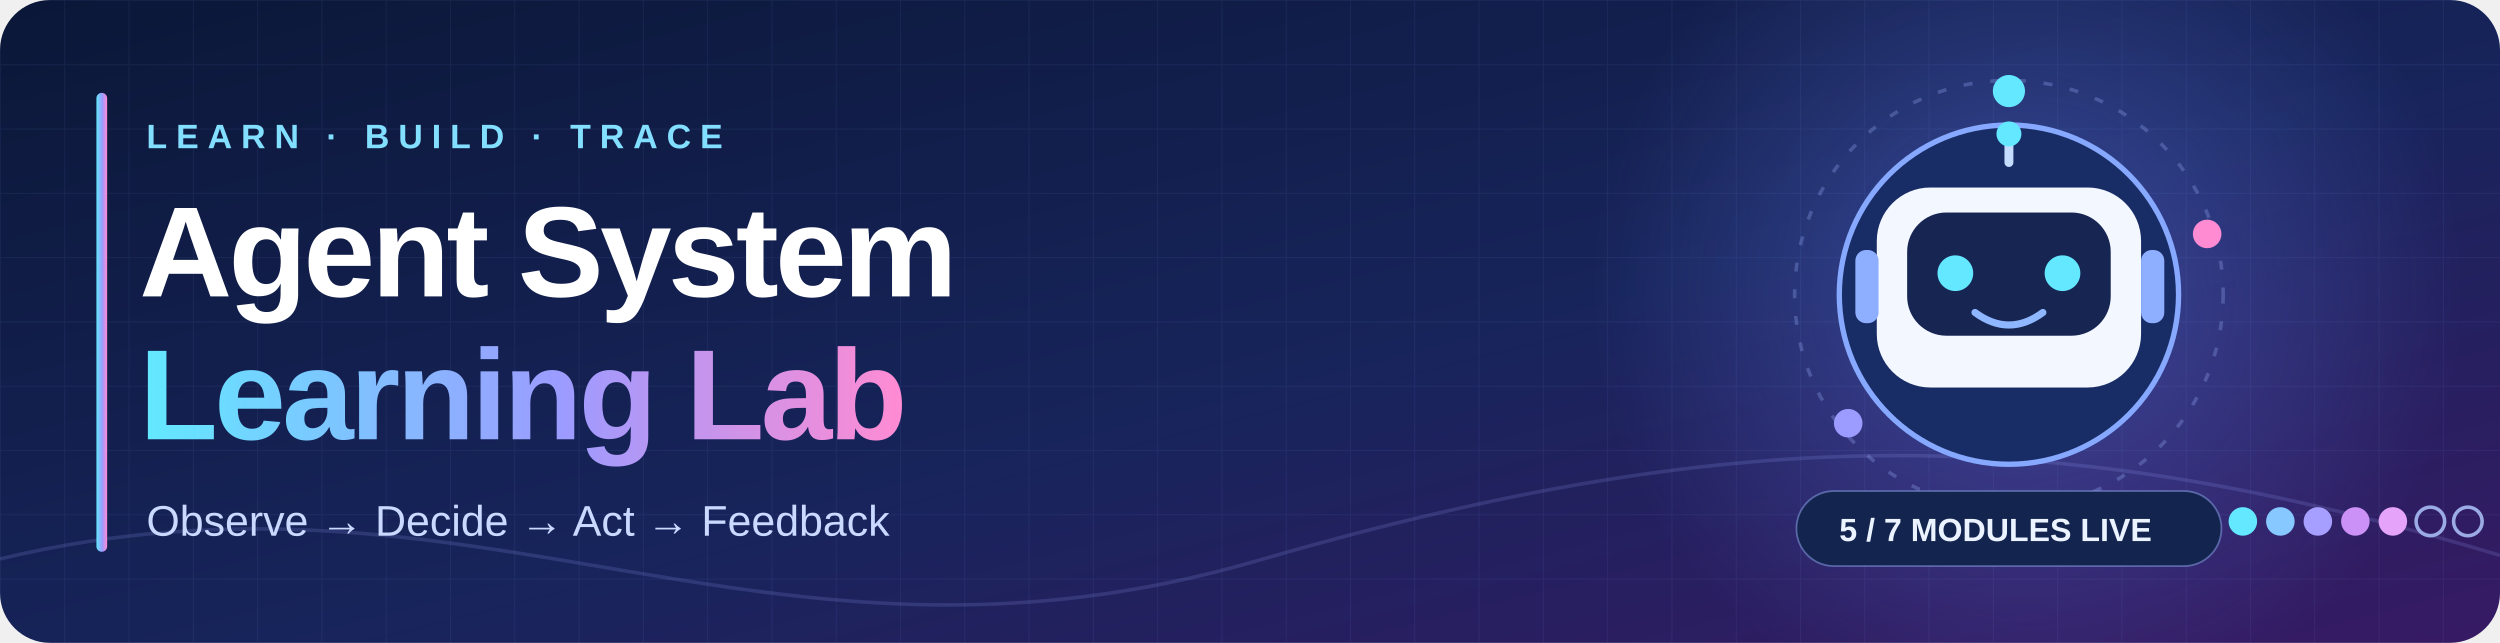
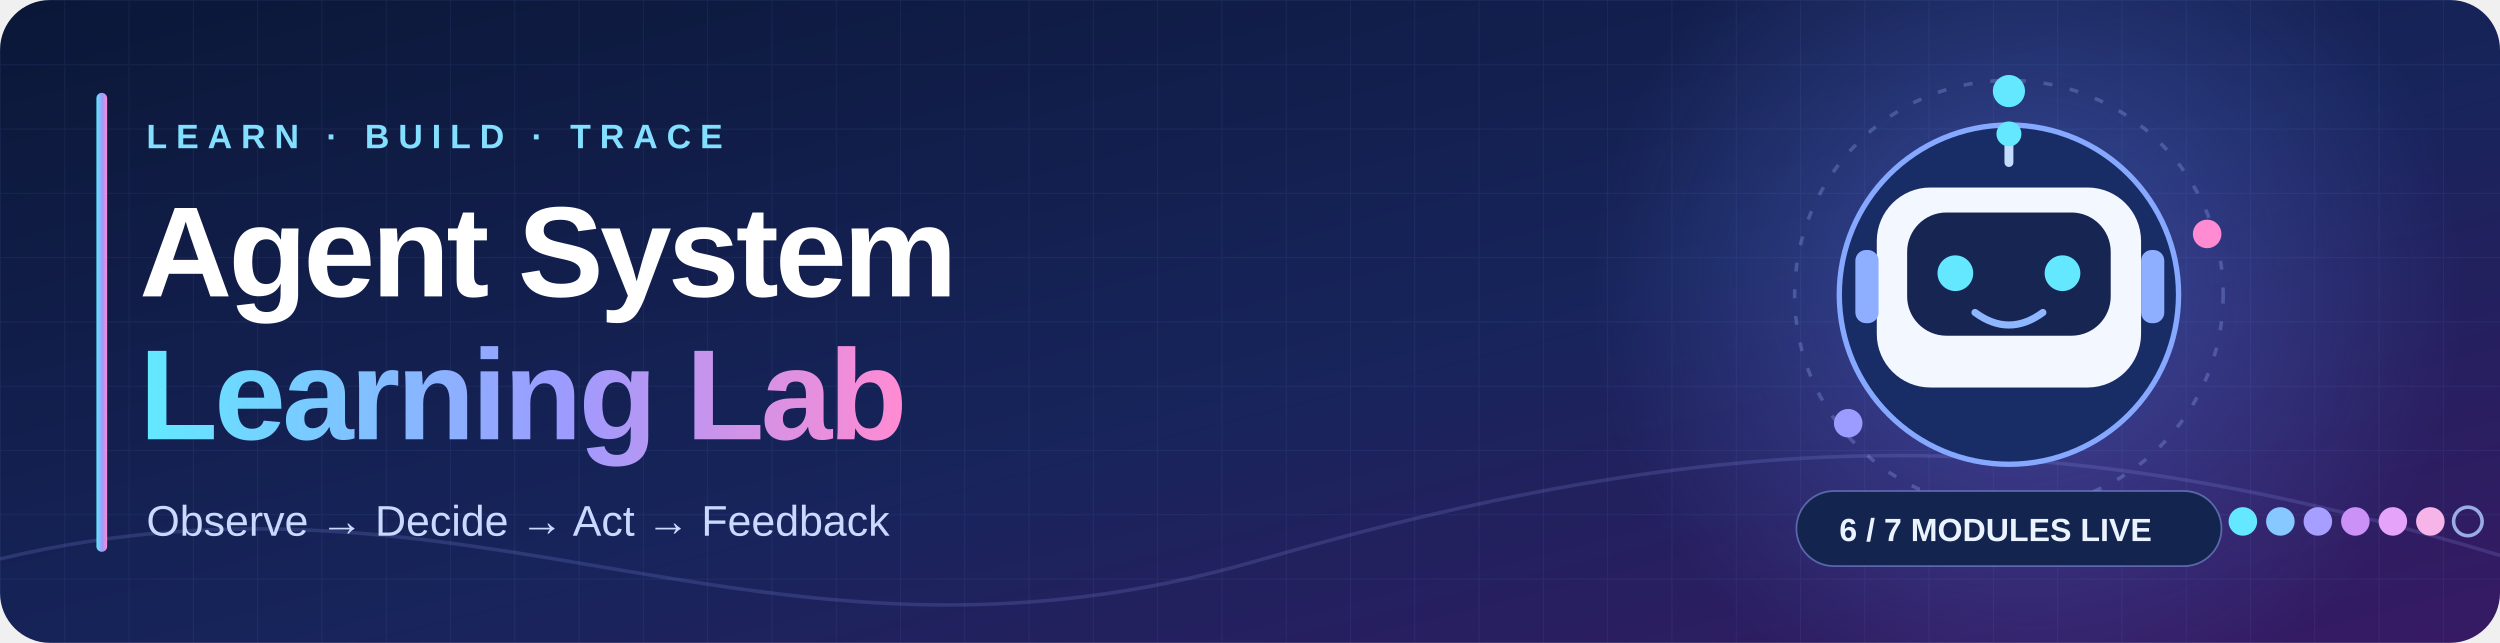
<svg xmlns="http://www.w3.org/2000/svg" width="1400" height="360" viewBox="0 0 1400 360" role="img" aria-labelledby="title desc">
  <defs>
    <linearGradient id="background" x1="0" y1="0" x2="1" y2="1">
      <stop offset="0" stop-color="#0b1737" />
      <stop offset="0.55" stop-color="#17245b" />
      <stop offset="1" stop-color="#371a64" />
    </linearGradient>
    <linearGradient id="accent" x1="0" y1="0" x2="1" y2="0">
      <stop offset="0" stop-color="#63e8ff" />
      <stop offset="0.55" stop-color="#9c9bff" />
      <stop offset="1" stop-color="#ff8bd3" />
    </linearGradient>
    <radialGradient id="halo">
      <stop offset="0" stop-color="#7088ff" stop-opacity="0.38" />
      <stop offset="1" stop-color="#7088ff" stop-opacity="0" />
    </radialGradient>
    <pattern id="grid" width="36" height="36" patternUnits="userSpaceOnUse">
      <path d="M36 0H0V36" fill="none" stroke="#86a7ff" stroke-opacity="0.08" stroke-width="1" />
    </pattern>
  </defs>
  <rect width="1400" height="360" rx="28" fill="url(#background)" />
  <rect width="1400" height="360" rx="28" fill="url(#grid)" />
  <circle cx="1135" cy="163" r="245" fill="url(#halo)" />
  <path d="M0 313C267 249 429 394 704 314S1157 238 1400 311" fill="none" stroke="#9da8ff" stroke-opacity="0.17" stroke-width="2" />
  <rect x="54" y="52" width="6" height="257" rx="3" fill="url(#accent)" />
  <text x="82" y="83" fill="#83dfff" font-family="Arial, Helvetica, sans-serif" font-size="19" font-weight="700" letter-spacing="5">LEARN  ·  BUILD  ·  TRACE</text>
  <text x="78" y="166" fill="#ffffff" font-family="Arial, Helvetica, sans-serif" font-size="72" font-weight="800" letter-spacing="-2">Agent System</text>
  <text x="78" y="246" fill="url(#accent)" font-family="Arial, Helvetica, sans-serif" font-size="72" font-weight="800" letter-spacing="-2">Learning Lab</text>
  <text x="82" y="300" fill="#c9d9ff" font-family="Arial, Helvetica, sans-serif" font-size="24">Observe  →  Decide  →  Act  →  Feedback</text>
  <circle cx="1125" cy="165" r="120" fill="none" stroke="#9db5ff" stroke-opacity="0.28" stroke-width="2" stroke-dasharray="5 10" />
  <circle cx="1125" cy="165" r="95" fill="#182c65" stroke="#86a9ff" stroke-width="3" />
  <circle cx="1125" cy="51" r="9" fill="#63e8ff" />
  <circle cx="1236" cy="131" r="8" fill="#ff8bd3" />
  <circle cx="1035" cy="237" r="8" fill="#9c9bff" />
  <path d="M1125 91V80" stroke="#c4ddff" stroke-width="5" stroke-linecap="round" />
  <circle cx="1125" cy="75" r="7" fill="#63e8ff" />
  <rect x="1051" y="105" width="148" height="112" rx="30" fill="#f3f7ff" />
  <rect x="1068" y="119" width="114" height="69" rx="22" fill="#172552" />
  <circle cx="1095" cy="153" r="10" fill="#63e8ff" />
  <circle cx="1155" cy="153" r="10" fill="#63e8ff" />
  <path d="M1106 175Q1125 189 1144 175" fill="none" stroke="#8fb7ff" stroke-width="4" stroke-linecap="round" />
  <rect x="1039" y="140" width="13" height="41" rx="6" fill="#8eafff" />
  <rect x="1199" y="140" width="13" height="41" rx="6" fill="#8eafff" />
  <rect x="1006" y="275" width="238" height="42" rx="21" fill="#13244e" stroke="#91a8f0" stroke-opacity="0.5" />
-   <text x="1030" y="303" fill="#eaf3ff" font-family="Arial, Helvetica, sans-serif" font-size="18" font-weight="700">5 / 7 MODULES LIVE</text>
+   <text x="1030" y="303" fill="#eaf3ff" font-family="Arial, Helvetica, sans-serif" font-size="18" font-weight="700">6 / 7 MODULES LIVE</text>
  <g transform="translate(1256 292)">
    <circle cx="0" cy="0" r="8" fill="#63e8ff" />
    <circle cx="21" cy="0" r="8" fill="#86c8ff" />
    <circle cx="42" cy="0" r="8" fill="#a69fff" />
    <circle cx="63" cy="0" r="8" fill="#cb91f6" />
    <circle cx="84" cy="0" r="8" fill="#e5a3fa" />
-     <circle cx="105" cy="0" r="8" fill="none" stroke="#9babe4" stroke-width="2" />
+     <circle cx="105" cy="0" r="8" fill="#f6b4e8" />
    <circle cx="126" cy="0" r="8" fill="none" stroke="#9babe4" stroke-width="2" />
  </g>
</svg>
